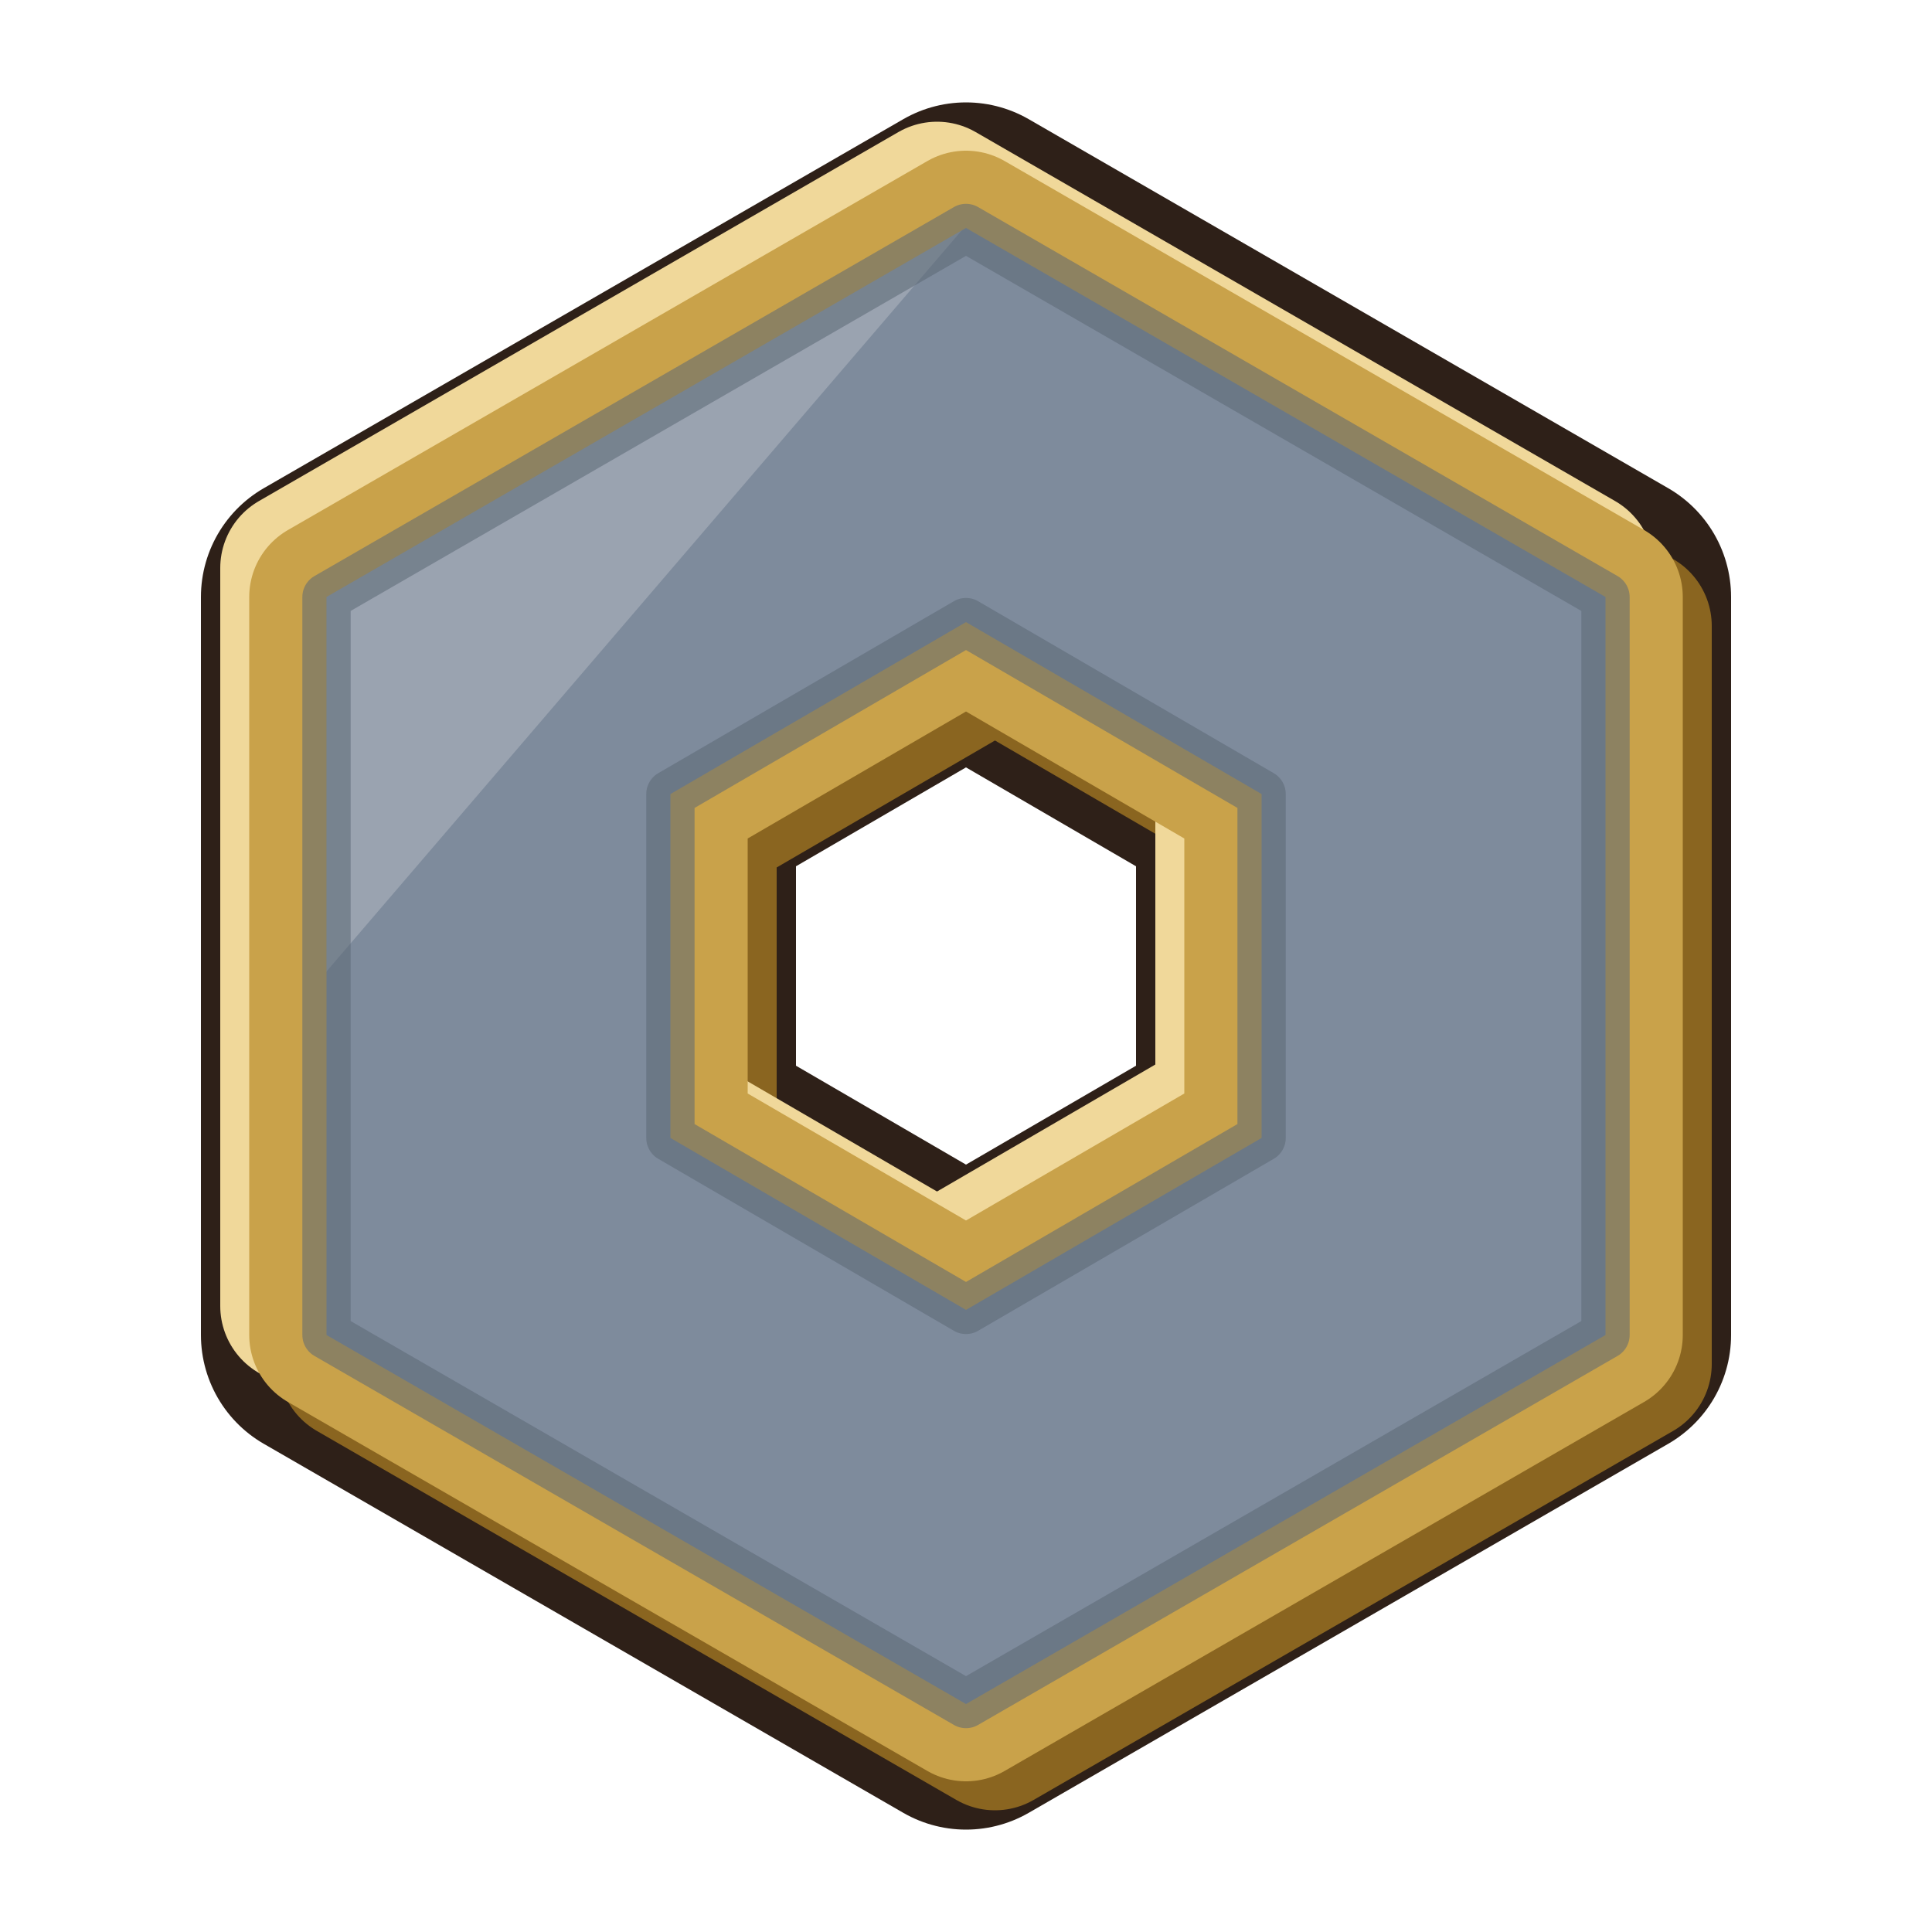
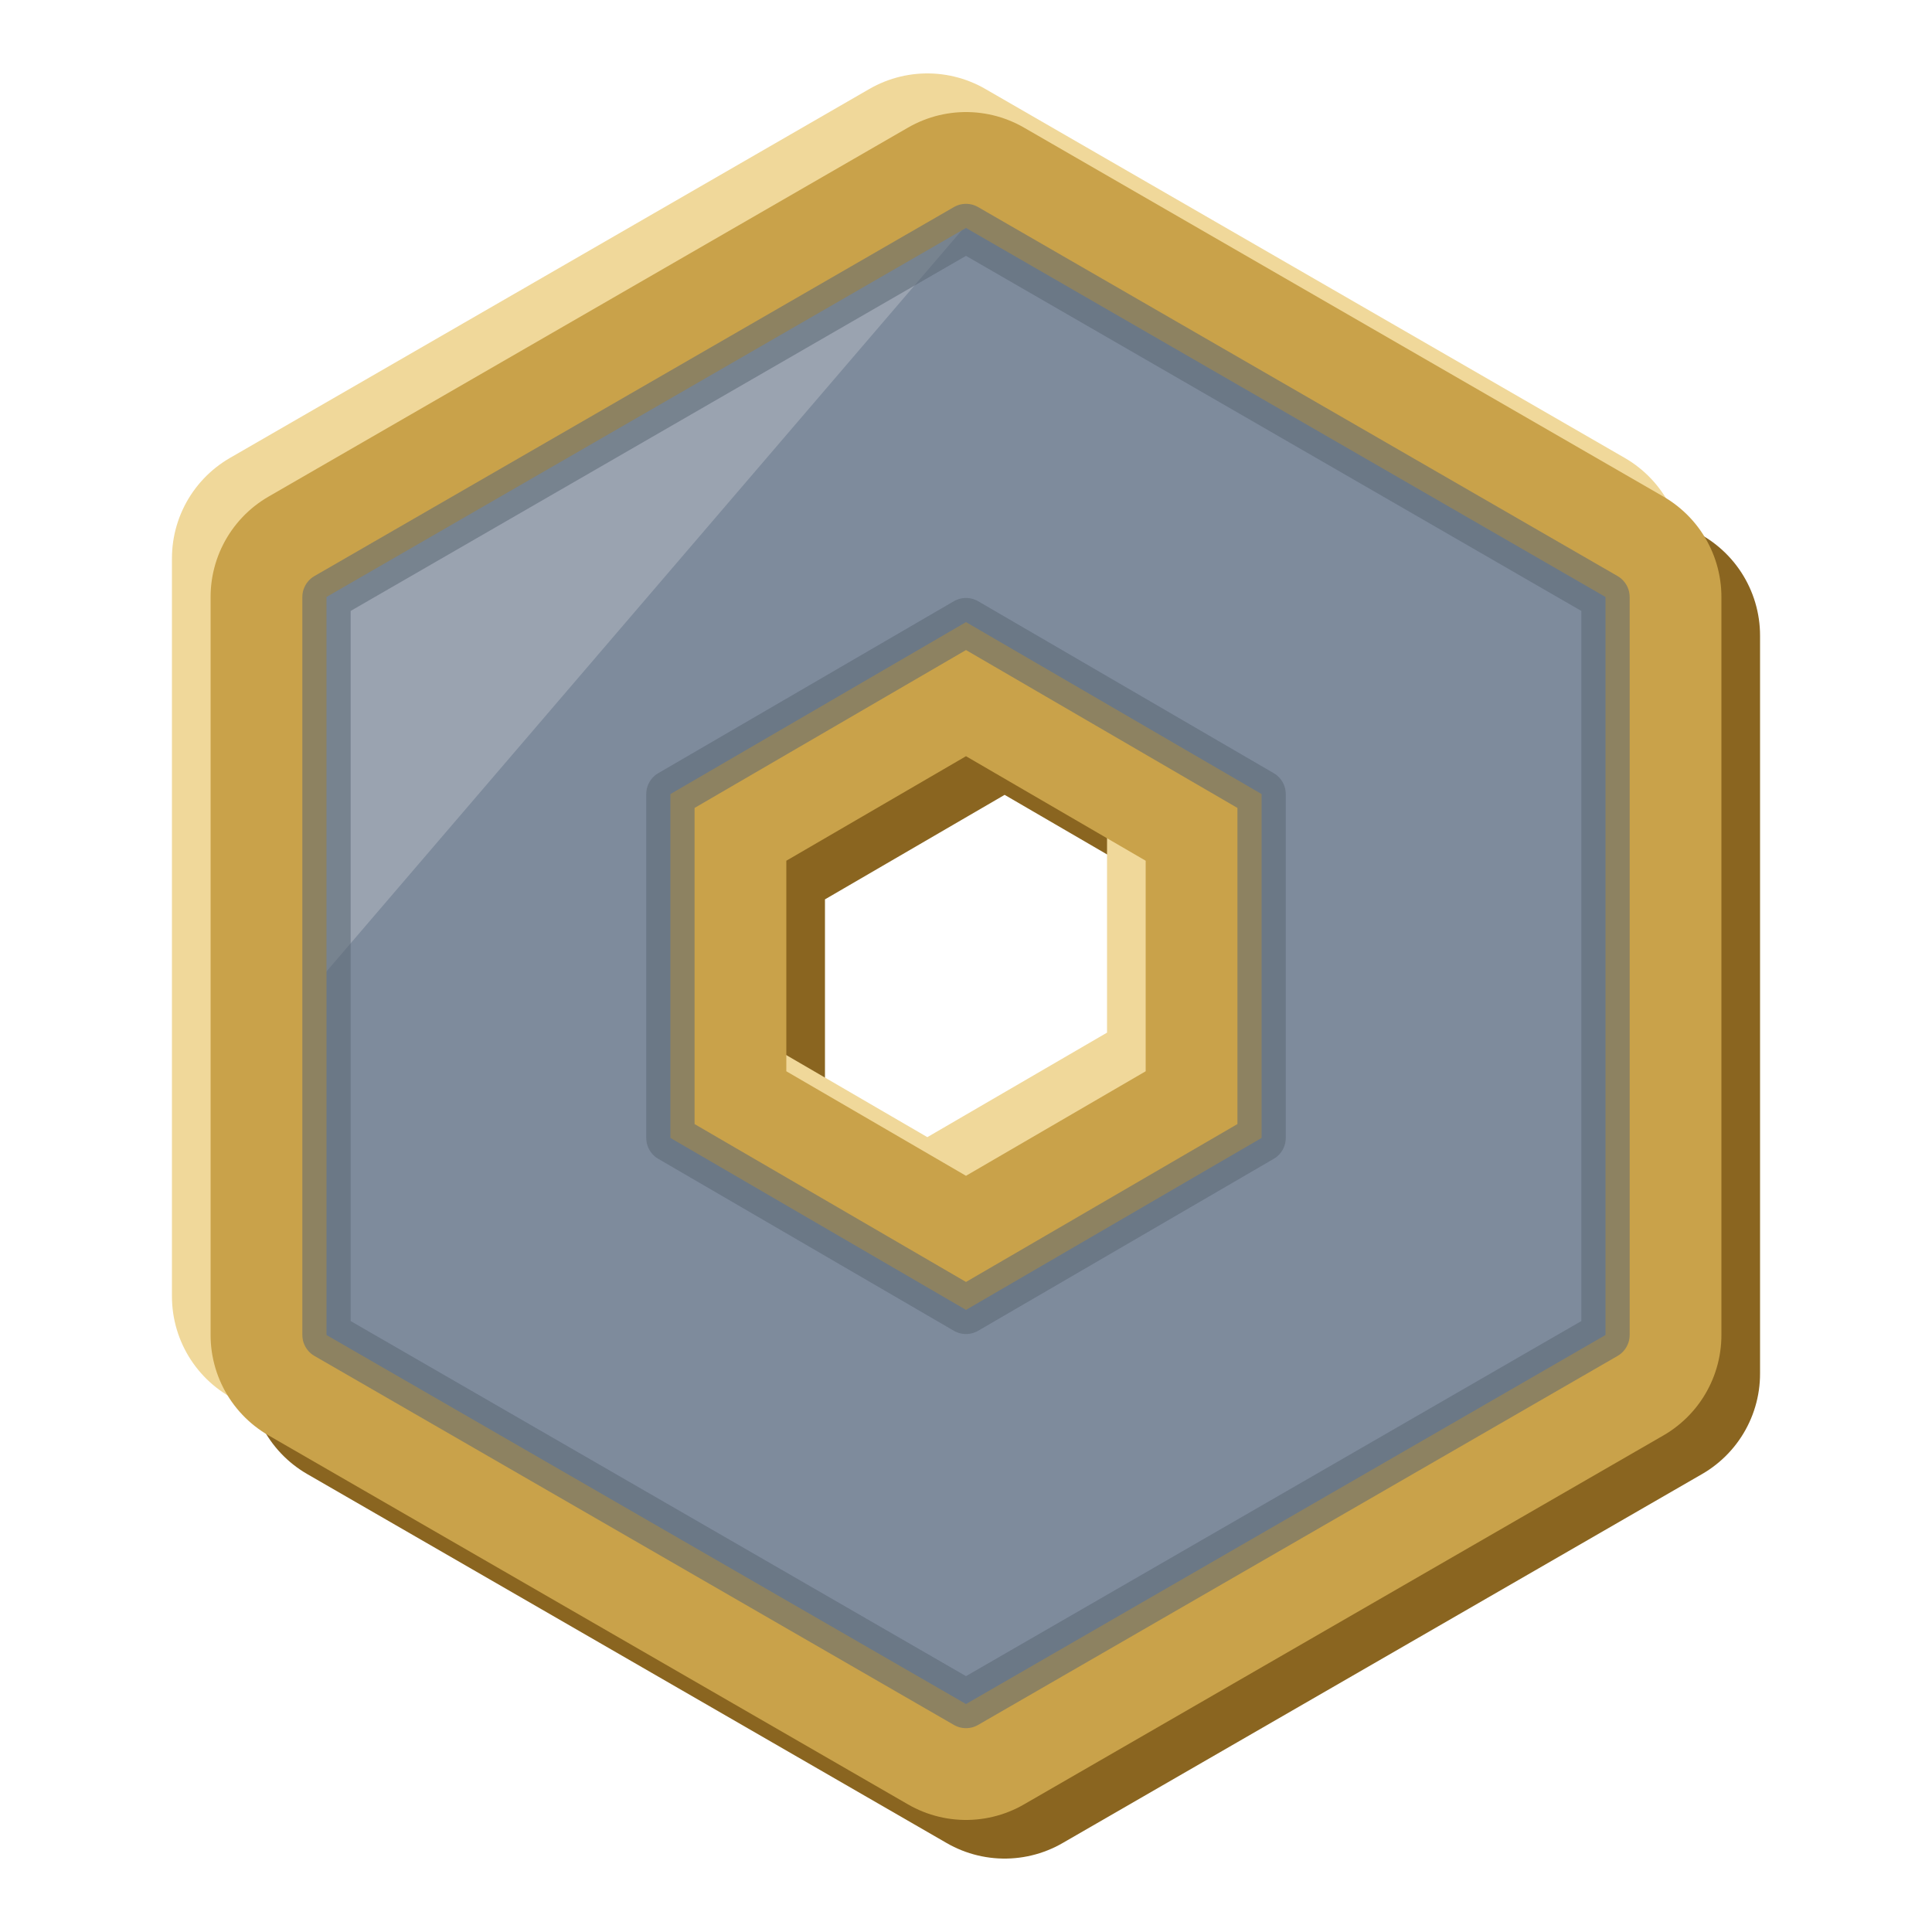
<svg xmlns="http://www.w3.org/2000/svg" viewBox="-50 -50 100 100" width="96" height="96" role="img" aria-label="Champion de Suerebe">
-   <path d="M0.0-38.2 33.1-19.1 33.1 19.1 0.0 38.2-33.1 19.1-33.1-19.1ZM0.0-17.8 15.3-8.9 15.3 8.9 0.0 17.8-15.3 8.9-15.3-8.9Z" fill="none" stroke="#2e2018" stroke-width="13" stroke-linejoin="round" />
-   <g stroke-width="8" stroke-linejoin="round" fill="none">
-     <path d="M0.0-38.2 33.1-19.1 33.1 19.1 0.0 38.2-33.1 19.1-33.1-19.1ZM0.0-17.8 15.3-8.9 15.3 8.9 0.0 17.8-15.3 8.9-15.3-8.9Z" stroke="#8a6520" transform="translate(1.5 1.5)" />
-     <path d="M0.0-38.2 33.1-19.1 33.1 19.1 0.0 38.2-33.1 19.1-33.1-19.1ZM0.0-17.8 15.3-8.9 15.3 8.9 0.0 17.8-15.3 8.9-15.3-8.9Z" stroke="#f0d89a" transform="translate(-1.5 -1.5)" />
+   <g stroke-width="12" stroke-linejoin="round" fill="none">
+     <path d="M0.0-38.2 33.1-19.1 33.1 19.1 0.0 38.2-33.1 19.1-33.1-19.1ZM0.0-17.8 15.3-8.9 15.3 8.9 0.0 17.8-15.3 8.9-15.3-8.9Z" stroke="#8a6520" transform="translate(2 2)" />
+     <path d="M0.0-38.2 33.1-19.1 33.1 19.1 0.0 38.2-33.1 19.1-33.1-19.1ZM0.0-17.8 15.3-8.9 15.3 8.9 0.0 17.8-15.3 8.9-15.3-8.9Z" stroke="#f0d89a" transform="translate(-2 -2)" />
    <path d="M0.0-38.2 33.1-19.1 33.1 19.1 0.0 38.2-33.1 19.1-33.1-19.1ZM0.0-17.8 15.3-8.9 15.3 8.9 0.0 17.8-15.3 8.9-15.3-8.9Z" stroke="#c9a24a" />
  </g>
  <path d="M0.0-38.2 33.1-19.1 33.1 19.1 0.0 38.2-33.1 19.1-33.1-19.1ZM0.0-17.8 15.3-8.9 15.3 8.9 0.0 17.8-15.3 8.9-15.3-8.9Z" fill="#7e8b9c" fill-rule="evenodd" />
  <clipPath id="r-arene-suerebe">
    <path d="M0.0-38.2 33.1-19.1 33.1 19.1 0.0 38.2-33.1 19.1-33.1-19.1ZM0.0-17.8 15.3-8.9 15.3 8.9 0.0 17.8-15.3 8.9-15.3-8.9Z" />
  </clipPath>
  <path d="M-50-50H10L-50 20Z" fill="#fffbf7" opacity=".22" clip-path="url(#r-arene-suerebe)" />
  <path d="M0.0-38.2 33.1-19.1 33.1 19.1 0.0 38.2-33.1 19.1-33.1-19.1ZM0.0-17.8 15.3-8.9 15.3 8.9 0.0 17.8-15.3 8.9-15.3-8.9Z" fill="none" stroke="#5b6775" stroke-width="2.5" stroke-linejoin="round" fill-rule="evenodd" opacity=".55" />
</svg>
